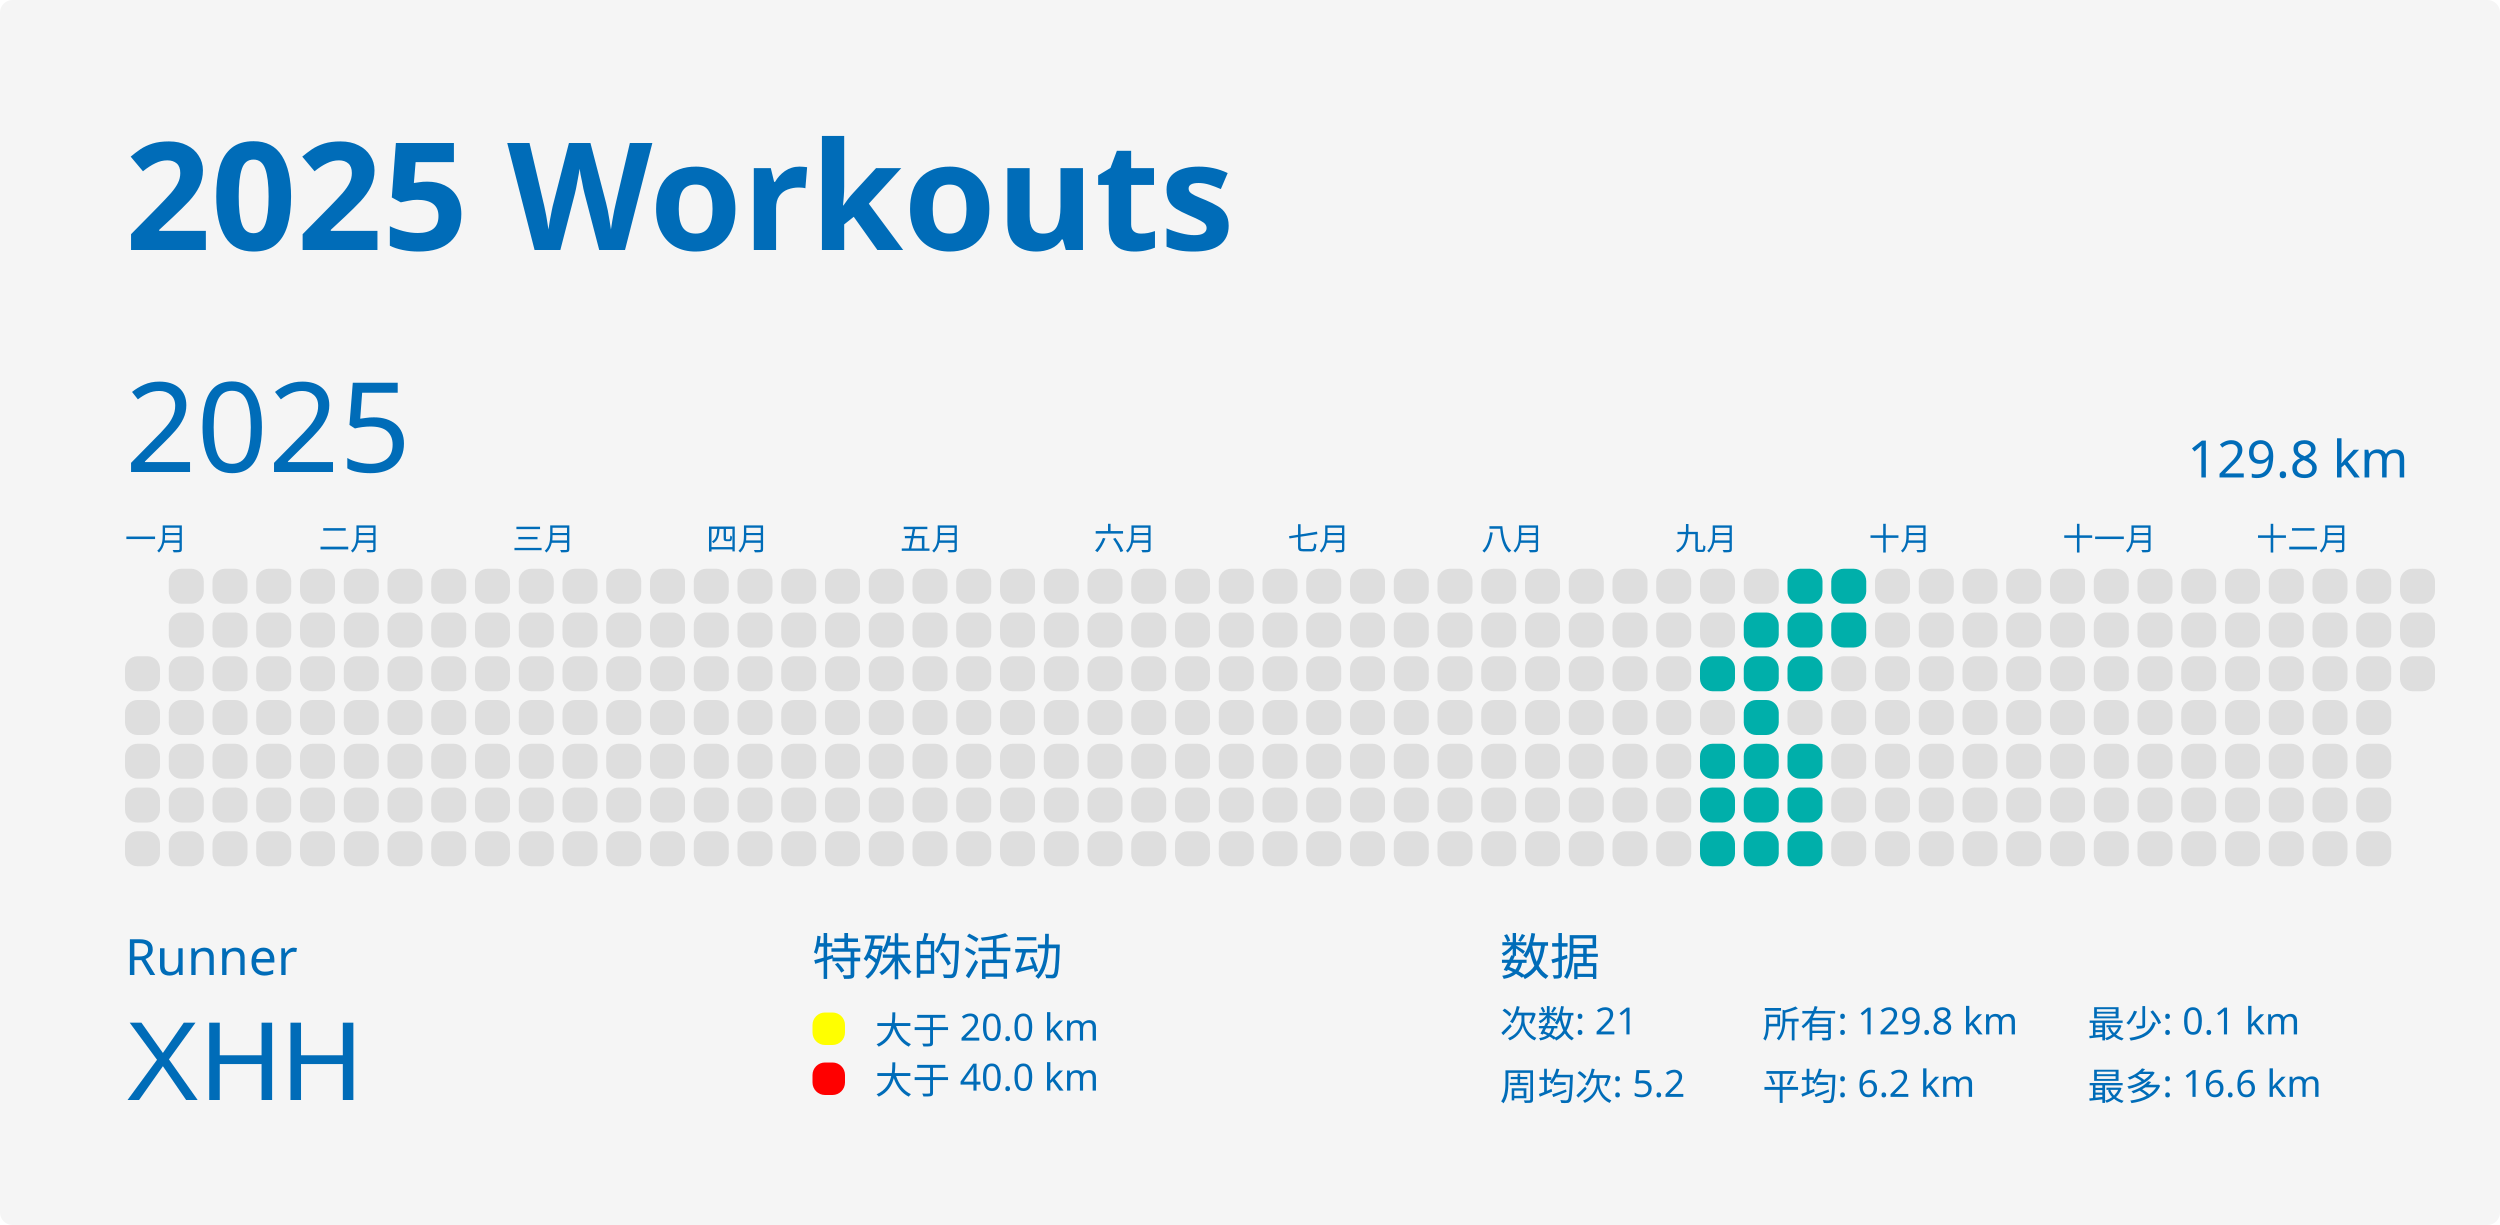
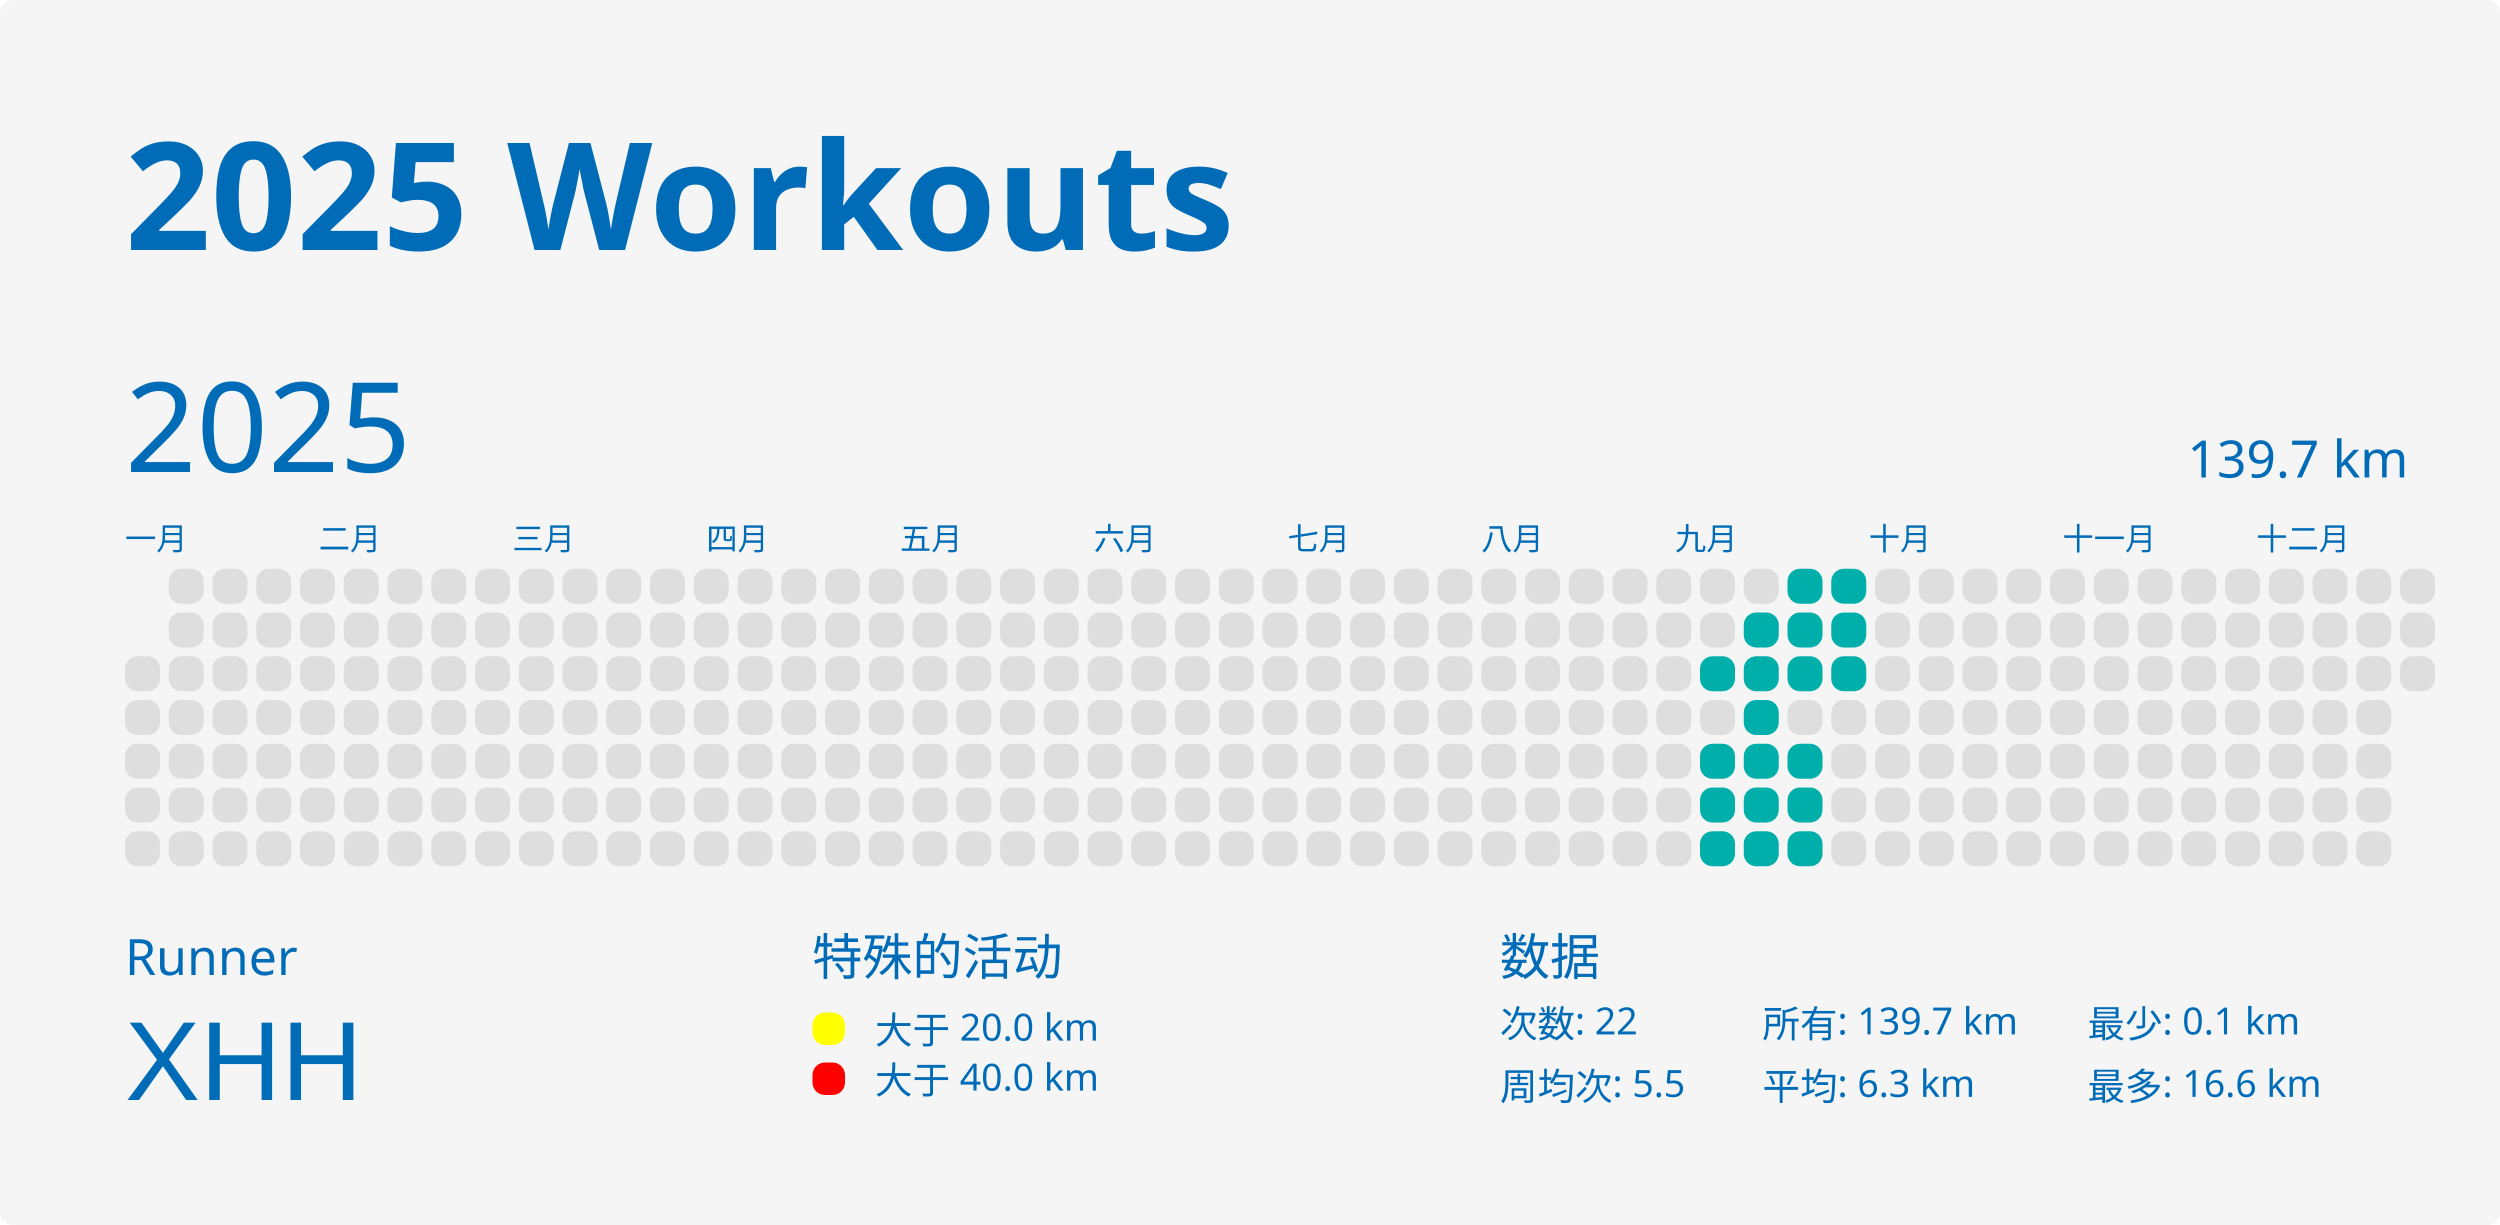
<svg xmlns="http://www.w3.org/2000/svg" baseProfile="full" height="98mm" version="1.1" viewBox="0,0,200,98" width="200mm">
  <defs />
  <rect fill="#f5f5f5" height="98" rx="1" ry="1" width="200" x="0" y="0" />
  <text fill="#006cb8" style="font-size:12px; font-family:MGI-Regular; font-weight:bold;" x="10" y="20">2025 Workouts</text>
  <text fill="#006cb8" style="font-size:4px; font-family:MGI-Regular" x="10" y="78">Runner</text>
  <text fill="#006cb8" style="font-size:9px; font-family:Arial" x="10" y="88">XHH</text>
  <text fill="#006cb8" style="font-size:4px; font-family:MGI-Regular" x="65" y="78">特殊的活动</text>
  <rect fill="yellow" height="2.6" rx="1" ry="1" width="2.6" x="65" y="81" />
  <text fill="#006cb8" style="font-size:3px; font-family:MGI-Regular" x="70" y="83.5">大于 20.0 km</text>
  <rect fill="red" height="2.6" rx="1" ry="1" width="2.6" x="65" y="85" />
  <text fill="#006cb8" style="font-size:3px; font-family:MGI-Regular" x="70" y="87.5">大于 40.0 km</text>
  <text fill="#006cb8" style="font-size:4px; font-family:MGI-Regular" x="120" y="78">数据</text>
-   <text fill="#006cb8" style="font-size:3px; font-family:MGI-Regular" x="120" y="83">次数: 21</text>
-   <text fill="#006cb8" style="font-size:3px; font-family:MGI-Regular" x="120" y="88">周均次: 5.2</text>
-   <text fill="#006cb8" style="font-size:3px; font-family:MGI-Regular" x="141" y="83">所有: 129.8 km</text>
-   <text fill="#006cb8" style="font-size:3px; font-family:MGI-Regular" x="141" y="88">平均: 6.2 km</text>
+   <text fill="#006cb8" style="font-size:3px; font-family:MGI-Regular" x="120" y="83">次数: 22</text>
+   <text fill="#006cb8" style="font-size:3px; font-family:MGI-Regular" x="120" y="88">周均次: 5.5</text>
+   <text fill="#006cb8" style="font-size:3px; font-family:MGI-Regular" x="141" y="83">所有: 139.7 km</text>
+   <text fill="#006cb8" style="font-size:3px; font-family:MGI-Regular" x="141" y="88">平均: 6.3 km</text>
  <text fill="#006cb8" style="font-size:3px; font-family:MGI-Regular" x="167" y="83">最少: 0.1 km</text>
  <text fill="#006cb8" style="font-size:3px; font-family:MGI-Regular" x="167" y="88">最多: 16.6 km</text>
  <text dominant-baseline="hanging" fill="#006cb8" style="font-size:10.0px; font-family:MGI-Regular;" x="10" y="30">2025</text>
-   <text dominant-baseline="hanging" fill="#006cb8" style="font-size:4.125px; font-family:MGI-Regular;" x="175" y="35">129.8 km</text>
+   <text dominant-baseline="hanging" fill="#006cb8" style="font-size:4.125px; font-family:MGI-Regular;" x="175" y="35">139.7 km</text>
  <text fill="#006cb8" style="font-size:2.5px; font-family:MGI-Regular" x="10.0" y="44">一月</text>
  <text fill="#006cb8" style="font-size:2.5px; font-family:MGI-Regular" x="25.5" y="44">二月</text>
  <text fill="#006cb8" style="font-size:2.5px; font-family:MGI-Regular" x="41.0" y="44">三月</text>
  <text fill="#006cb8" style="font-size:2.5px; font-family:MGI-Regular" x="56.5" y="44">四月</text>
  <text fill="#006cb8" style="font-size:2.5px; font-family:MGI-Regular" x="72.0" y="44">五月</text>
  <text fill="#006cb8" style="font-size:2.5px; font-family:MGI-Regular" x="87.5" y="44">六月</text>
  <text fill="#006cb8" style="font-size:2.5px; font-family:MGI-Regular" x="103.0" y="44">七月</text>
  <text fill="#006cb8" style="font-size:2.5px; font-family:MGI-Regular" x="118.5" y="44">八月</text>
  <text fill="#006cb8" style="font-size:2.5px; font-family:MGI-Regular" x="134.0" y="44">九月</text>
  <text fill="#006cb8" style="font-size:2.5px; font-family:MGI-Regular" x="149.5" y="44">十月</text>
  <text fill="#006cb8" style="font-size:2.5px; font-family:MGI-Regular" x="165.0" y="44">十一月</text>
  <text fill="#006cb8" style="font-size:2.5px; font-family:MGI-Regular" x="180.5" y="44">十二月</text>
  <rect fill="#dedede" height="2.8" rx="1" ry="1" width="2.8" x="10.0" y="52.5" />
  <rect fill="#dedede" height="2.8" rx="1" ry="1" width="2.8" x="10.0" y="56.0" />
  <rect fill="#dedede" height="2.8" rx="1" ry="1" width="2.8" x="10.0" y="59.5" />
  <rect fill="#dedede" height="2.8" rx="1" ry="1" width="2.8" x="10.0" y="63.0" />
  <rect fill="#dedede" height="2.8" rx="1" ry="1" width="2.8" x="10.0" y="66.5" />
  <rect fill="#dedede" height="2.8" rx="1" ry="1" width="2.8" x="13.5" y="45.5" />
  <rect fill="#dedede" height="2.8" rx="1" ry="1" width="2.8" x="13.5" y="49.0" />
  <rect fill="#dedede" height="2.8" rx="1" ry="1" width="2.8" x="13.5" y="52.5" />
  <rect fill="#dedede" height="2.8" rx="1" ry="1" width="2.8" x="13.5" y="56.0" />
  <rect fill="#dedede" height="2.8" rx="1" ry="1" width="2.8" x="13.5" y="59.5" />
  <rect fill="#dedede" height="2.8" rx="1" ry="1" width="2.8" x="13.5" y="63.0" />
  <rect fill="#dedede" height="2.8" rx="1" ry="1" width="2.8" x="13.5" y="66.5" />
  <rect fill="#dedede" height="2.8" rx="1" ry="1" width="2.8" x="17.0" y="45.5" />
  <rect fill="#dedede" height="2.8" rx="1" ry="1" width="2.8" x="17.0" y="49.0" />
  <rect fill="#dedede" height="2.8" rx="1" ry="1" width="2.8" x="17.0" y="52.5" />
  <rect fill="#dedede" height="2.8" rx="1" ry="1" width="2.8" x="17.0" y="56.0" />
  <rect fill="#dedede" height="2.8" rx="1" ry="1" width="2.8" x="17.0" y="59.5" />
  <rect fill="#dedede" height="2.8" rx="1" ry="1" width="2.8" x="17.0" y="63.0" />
  <rect fill="#dedede" height="2.8" rx="1" ry="1" width="2.8" x="17.0" y="66.5" />
  <rect fill="#dedede" height="2.8" rx="1" ry="1" width="2.8" x="20.5" y="45.5" />
  <rect fill="#dedede" height="2.8" rx="1" ry="1" width="2.8" x="20.5" y="49.0" />
  <rect fill="#dedede" height="2.8" rx="1" ry="1" width="2.8" x="20.5" y="52.5" />
  <rect fill="#dedede" height="2.8" rx="1" ry="1" width="2.8" x="20.5" y="56.0" />
  <rect fill="#dedede" height="2.8" rx="1" ry="1" width="2.8" x="20.5" y="59.5" />
  <rect fill="#dedede" height="2.8" rx="1" ry="1" width="2.8" x="20.5" y="63.0" />
  <rect fill="#dedede" height="2.8" rx="1" ry="1" width="2.8" x="20.5" y="66.5" />
  <rect fill="#dedede" height="2.8" rx="1" ry="1" width="2.8" x="24.0" y="45.5" />
  <rect fill="#dedede" height="2.8" rx="1" ry="1" width="2.8" x="24.0" y="49.0" />
  <rect fill="#dedede" height="2.8" rx="1" ry="1" width="2.8" x="24.0" y="52.5" />
  <rect fill="#dedede" height="2.8" rx="1" ry="1" width="2.8" x="24.0" y="56.0" />
  <rect fill="#dedede" height="2.8" rx="1" ry="1" width="2.8" x="24.0" y="59.5" />
  <rect fill="#dedede" height="2.8" rx="1" ry="1" width="2.8" x="24.0" y="63.0" />
  <rect fill="#dedede" height="2.8" rx="1" ry="1" width="2.8" x="24.0" y="66.5" />
  <rect fill="#dedede" height="2.8" rx="1" ry="1" width="2.8" x="27.5" y="45.5" />
  <rect fill="#dedede" height="2.8" rx="1" ry="1" width="2.8" x="27.5" y="49.0" />
  <rect fill="#dedede" height="2.8" rx="1" ry="1" width="2.8" x="27.5" y="52.5" />
  <rect fill="#dedede" height="2.8" rx="1" ry="1" width="2.8" x="27.5" y="56.0" />
  <rect fill="#dedede" height="2.8" rx="1" ry="1" width="2.8" x="27.5" y="59.5" />
  <rect fill="#dedede" height="2.8" rx="1" ry="1" width="2.8" x="27.5" y="63.0" />
  <rect fill="#dedede" height="2.8" rx="1" ry="1" width="2.8" x="27.5" y="66.5" />
  <rect fill="#dedede" height="2.8" rx="1" ry="1" width="2.8" x="31.0" y="45.5" />
  <rect fill="#dedede" height="2.8" rx="1" ry="1" width="2.8" x="31.0" y="49.0" />
  <rect fill="#dedede" height="2.8" rx="1" ry="1" width="2.8" x="31.0" y="52.5" />
  <rect fill="#dedede" height="2.8" rx="1" ry="1" width="2.8" x="31.0" y="56.0" />
  <rect fill="#dedede" height="2.8" rx="1" ry="1" width="2.8" x="31.0" y="59.5" />
  <rect fill="#dedede" height="2.8" rx="1" ry="1" width="2.8" x="31.0" y="63.0" />
  <rect fill="#dedede" height="2.8" rx="1" ry="1" width="2.8" x="31.0" y="66.5" />
  <rect fill="#dedede" height="2.8" rx="1" ry="1" width="2.8" x="34.5" y="45.5" />
  <rect fill="#dedede" height="2.8" rx="1" ry="1" width="2.8" x="34.5" y="49.0" />
  <rect fill="#dedede" height="2.8" rx="1" ry="1" width="2.8" x="34.5" y="52.5" />
  <rect fill="#dedede" height="2.8" rx="1" ry="1" width="2.8" x="34.5" y="56.0" />
  <rect fill="#dedede" height="2.8" rx="1" ry="1" width="2.8" x="34.5" y="59.5" />
  <rect fill="#dedede" height="2.8" rx="1" ry="1" width="2.8" x="34.5" y="63.0" />
  <rect fill="#dedede" height="2.8" rx="1" ry="1" width="2.8" x="34.5" y="66.5" />
  <rect fill="#dedede" height="2.8" rx="1" ry="1" width="2.8" x="38.0" y="45.5" />
  <rect fill="#dedede" height="2.8" rx="1" ry="1" width="2.8" x="38.0" y="49.0" />
  <rect fill="#dedede" height="2.8" rx="1" ry="1" width="2.8" x="38.0" y="52.5" />
  <rect fill="#dedede" height="2.8" rx="1" ry="1" width="2.8" x="38.0" y="56.0" />
  <rect fill="#dedede" height="2.8" rx="1" ry="1" width="2.8" x="38.0" y="59.5" />
  <rect fill="#dedede" height="2.8" rx="1" ry="1" width="2.8" x="38.0" y="63.0" />
  <rect fill="#dedede" height="2.8" rx="1" ry="1" width="2.8" x="38.0" y="66.5" />
  <rect fill="#dedede" height="2.8" rx="1" ry="1" width="2.8" x="41.5" y="45.5" />
  <rect fill="#dedede" height="2.8" rx="1" ry="1" width="2.8" x="41.5" y="49.0" />
  <rect fill="#dedede" height="2.8" rx="1" ry="1" width="2.8" x="41.5" y="52.5" />
  <rect fill="#dedede" height="2.8" rx="1" ry="1" width="2.8" x="41.5" y="56.0" />
  <rect fill="#dedede" height="2.8" rx="1" ry="1" width="2.8" x="41.5" y="59.5" />
  <rect fill="#dedede" height="2.8" rx="1" ry="1" width="2.8" x="41.5" y="63.0" />
  <rect fill="#dedede" height="2.8" rx="1" ry="1" width="2.8" x="41.5" y="66.5" />
  <rect fill="#dedede" height="2.8" rx="1" ry="1" width="2.8" x="45.0" y="45.5" />
  <rect fill="#dedede" height="2.8" rx="1" ry="1" width="2.8" x="45.0" y="49.0" />
  <rect fill="#dedede" height="2.8" rx="1" ry="1" width="2.8" x="45.0" y="52.5" />
  <rect fill="#dedede" height="2.8" rx="1" ry="1" width="2.8" x="45.0" y="56.0" />
  <rect fill="#dedede" height="2.8" rx="1" ry="1" width="2.8" x="45.0" y="59.5" />
  <rect fill="#dedede" height="2.8" rx="1" ry="1" width="2.8" x="45.0" y="63.0" />
  <rect fill="#dedede" height="2.8" rx="1" ry="1" width="2.8" x="45.0" y="66.5" />
  <rect fill="#dedede" height="2.8" rx="1" ry="1" width="2.8" x="48.5" y="45.5" />
  <rect fill="#dedede" height="2.8" rx="1" ry="1" width="2.8" x="48.5" y="49.0" />
  <rect fill="#dedede" height="2.8" rx="1" ry="1" width="2.8" x="48.5" y="52.5" />
  <rect fill="#dedede" height="2.8" rx="1" ry="1" width="2.8" x="48.5" y="56.0" />
  <rect fill="#dedede" height="2.8" rx="1" ry="1" width="2.8" x="48.5" y="59.5" />
  <rect fill="#dedede" height="2.8" rx="1" ry="1" width="2.8" x="48.5" y="63.0" />
  <rect fill="#dedede" height="2.8" rx="1" ry="1" width="2.8" x="48.5" y="66.5" />
  <rect fill="#dedede" height="2.8" rx="1" ry="1" width="2.8" x="52.0" y="45.5" />
  <rect fill="#dedede" height="2.8" rx="1" ry="1" width="2.8" x="52.0" y="49.0" />
  <rect fill="#dedede" height="2.8" rx="1" ry="1" width="2.8" x="52.0" y="52.5" />
  <rect fill="#dedede" height="2.8" rx="1" ry="1" width="2.8" x="52.0" y="56.0" />
  <rect fill="#dedede" height="2.8" rx="1" ry="1" width="2.8" x="52.0" y="59.5" />
  <rect fill="#dedede" height="2.8" rx="1" ry="1" width="2.8" x="52.0" y="63.0" />
  <rect fill="#dedede" height="2.8" rx="1" ry="1" width="2.8" x="52.0" y="66.5" />
  <rect fill="#dedede" height="2.8" rx="1" ry="1" width="2.8" x="55.5" y="45.5" />
  <rect fill="#dedede" height="2.8" rx="1" ry="1" width="2.8" x="55.5" y="49.0" />
  <rect fill="#dedede" height="2.8" rx="1" ry="1" width="2.8" x="55.5" y="52.5" />
  <rect fill="#dedede" height="2.8" rx="1" ry="1" width="2.8" x="55.5" y="56.0" />
  <rect fill="#dedede" height="2.8" rx="1" ry="1" width="2.8" x="55.5" y="59.5" />
  <rect fill="#dedede" height="2.8" rx="1" ry="1" width="2.8" x="55.5" y="63.0" />
  <rect fill="#dedede" height="2.8" rx="1" ry="1" width="2.8" x="55.5" y="66.5" />
  <rect fill="#dedede" height="2.8" rx="1" ry="1" width="2.8" x="59.0" y="45.5" />
  <rect fill="#dedede" height="2.8" rx="1" ry="1" width="2.8" x="59.0" y="49.0" />
  <rect fill="#dedede" height="2.8" rx="1" ry="1" width="2.8" x="59.0" y="52.5" />
  <rect fill="#dedede" height="2.8" rx="1" ry="1" width="2.8" x="59.0" y="56.0" />
  <rect fill="#dedede" height="2.8" rx="1" ry="1" width="2.8" x="59.0" y="59.5" />
  <rect fill="#dedede" height="2.8" rx="1" ry="1" width="2.8" x="59.0" y="63.0" />
  <rect fill="#dedede" height="2.8" rx="1" ry="1" width="2.8" x="59.0" y="66.5" />
  <rect fill="#dedede" height="2.8" rx="1" ry="1" width="2.8" x="62.5" y="45.5" />
  <rect fill="#dedede" height="2.8" rx="1" ry="1" width="2.8" x="62.5" y="49.0" />
  <rect fill="#dedede" height="2.8" rx="1" ry="1" width="2.8" x="62.5" y="52.5" />
  <rect fill="#dedede" height="2.8" rx="1" ry="1" width="2.8" x="62.5" y="56.0" />
  <rect fill="#dedede" height="2.8" rx="1" ry="1" width="2.8" x="62.5" y="59.5" />
  <rect fill="#dedede" height="2.8" rx="1" ry="1" width="2.8" x="62.5" y="63.0" />
  <rect fill="#dedede" height="2.8" rx="1" ry="1" width="2.8" x="62.5" y="66.5" />
  <rect fill="#dedede" height="2.8" rx="1" ry="1" width="2.8" x="66.0" y="45.5" />
  <rect fill="#dedede" height="2.8" rx="1" ry="1" width="2.8" x="66.0" y="49.0" />
  <rect fill="#dedede" height="2.8" rx="1" ry="1" width="2.8" x="66.0" y="52.5" />
  <rect fill="#dedede" height="2.8" rx="1" ry="1" width="2.8" x="66.0" y="56.0" />
  <rect fill="#dedede" height="2.8" rx="1" ry="1" width="2.8" x="66.0" y="59.5" />
  <rect fill="#dedede" height="2.8" rx="1" ry="1" width="2.8" x="66.0" y="63.0" />
  <rect fill="#dedede" height="2.8" rx="1" ry="1" width="2.8" x="66.0" y="66.5" />
  <rect fill="#dedede" height="2.8" rx="1" ry="1" width="2.8" x="69.5" y="45.5" />
  <rect fill="#dedede" height="2.8" rx="1" ry="1" width="2.8" x="69.5" y="49.0" />
  <rect fill="#dedede" height="2.8" rx="1" ry="1" width="2.8" x="69.5" y="52.5" />
  <rect fill="#dedede" height="2.8" rx="1" ry="1" width="2.8" x="69.5" y="56.0" />
  <rect fill="#dedede" height="2.8" rx="1" ry="1" width="2.8" x="69.5" y="59.5" />
  <rect fill="#dedede" height="2.8" rx="1" ry="1" width="2.8" x="69.5" y="63.0" />
  <rect fill="#dedede" height="2.8" rx="1" ry="1" width="2.8" x="69.5" y="66.5" />
  <rect fill="#dedede" height="2.8" rx="1" ry="1" width="2.8" x="73.0" y="45.5" />
  <rect fill="#dedede" height="2.8" rx="1" ry="1" width="2.8" x="73.0" y="49.0" />
  <rect fill="#dedede" height="2.8" rx="1" ry="1" width="2.8" x="73.0" y="52.5" />
  <rect fill="#dedede" height="2.8" rx="1" ry="1" width="2.8" x="73.0" y="56.0" />
  <rect fill="#dedede" height="2.8" rx="1" ry="1" width="2.8" x="73.0" y="59.5" />
  <rect fill="#dedede" height="2.8" rx="1" ry="1" width="2.8" x="73.0" y="63.0" />
  <rect fill="#dedede" height="2.8" rx="1" ry="1" width="2.8" x="73.0" y="66.5" />
  <rect fill="#dedede" height="2.8" rx="1" ry="1" width="2.8" x="76.5" y="45.5" />
  <rect fill="#dedede" height="2.8" rx="1" ry="1" width="2.8" x="76.5" y="49.0" />
  <rect fill="#dedede" height="2.8" rx="1" ry="1" width="2.8" x="76.5" y="52.5" />
  <rect fill="#dedede" height="2.8" rx="1" ry="1" width="2.8" x="76.5" y="56.0" />
  <rect fill="#dedede" height="2.8" rx="1" ry="1" width="2.8" x="76.5" y="59.5" />
  <rect fill="#dedede" height="2.8" rx="1" ry="1" width="2.8" x="76.5" y="63.0" />
  <rect fill="#dedede" height="2.8" rx="1" ry="1" width="2.8" x="76.5" y="66.5" />
  <rect fill="#dedede" height="2.8" rx="1" ry="1" width="2.8" x="80.0" y="45.5" />
  <rect fill="#dedede" height="2.8" rx="1" ry="1" width="2.8" x="80.0" y="49.0" />
  <rect fill="#dedede" height="2.8" rx="1" ry="1" width="2.8" x="80.0" y="52.5" />
  <rect fill="#dedede" height="2.8" rx="1" ry="1" width="2.8" x="80.0" y="56.0" />
  <rect fill="#dedede" height="2.8" rx="1" ry="1" width="2.8" x="80.0" y="59.5" />
  <rect fill="#dedede" height="2.8" rx="1" ry="1" width="2.8" x="80.0" y="63.0" />
  <rect fill="#dedede" height="2.8" rx="1" ry="1" width="2.8" x="80.0" y="66.5" />
  <rect fill="#dedede" height="2.8" rx="1" ry="1" width="2.8" x="83.5" y="45.5" />
  <rect fill="#dedede" height="2.8" rx="1" ry="1" width="2.8" x="83.5" y="49.0" />
  <rect fill="#dedede" height="2.8" rx="1" ry="1" width="2.8" x="83.5" y="52.5" />
  <rect fill="#dedede" height="2.8" rx="1" ry="1" width="2.8" x="83.5" y="56.0" />
  <rect fill="#dedede" height="2.8" rx="1" ry="1" width="2.8" x="83.5" y="59.5" />
  <rect fill="#dedede" height="2.8" rx="1" ry="1" width="2.8" x="83.5" y="63.0" />
  <rect fill="#dedede" height="2.8" rx="1" ry="1" width="2.8" x="83.5" y="66.5" />
  <rect fill="#dedede" height="2.8" rx="1" ry="1" width="2.8" x="87.0" y="45.5" />
  <rect fill="#dedede" height="2.8" rx="1" ry="1" width="2.8" x="87.0" y="49.0" />
  <rect fill="#dedede" height="2.8" rx="1" ry="1" width="2.8" x="87.0" y="52.5" />
  <rect fill="#dedede" height="2.8" rx="1" ry="1" width="2.8" x="87.0" y="56.0" />
  <rect fill="#dedede" height="2.8" rx="1" ry="1" width="2.8" x="87.0" y="59.5" />
  <rect fill="#dedede" height="2.8" rx="1" ry="1" width="2.8" x="87.0" y="63.0" />
  <rect fill="#dedede" height="2.8" rx="1" ry="1" width="2.8" x="87.0" y="66.5" />
  <rect fill="#dedede" height="2.8" rx="1" ry="1" width="2.8" x="90.5" y="45.5" />
  <rect fill="#dedede" height="2.8" rx="1" ry="1" width="2.8" x="90.5" y="49.0" />
  <rect fill="#dedede" height="2.8" rx="1" ry="1" width="2.8" x="90.5" y="52.5" />
  <rect fill="#dedede" height="2.8" rx="1" ry="1" width="2.8" x="90.5" y="56.0" />
  <rect fill="#dedede" height="2.8" rx="1" ry="1" width="2.8" x="90.5" y="59.5" />
  <rect fill="#dedede" height="2.8" rx="1" ry="1" width="2.8" x="90.5" y="63.0" />
  <rect fill="#dedede" height="2.8" rx="1" ry="1" width="2.8" x="90.5" y="66.5" />
  <rect fill="#dedede" height="2.8" rx="1" ry="1" width="2.8" x="94.0" y="45.5" />
  <rect fill="#dedede" height="2.8" rx="1" ry="1" width="2.8" x="94.0" y="49.0" />
  <rect fill="#dedede" height="2.8" rx="1" ry="1" width="2.8" x="94.0" y="52.5" />
  <rect fill="#dedede" height="2.8" rx="1" ry="1" width="2.8" x="94.0" y="56.0" />
  <rect fill="#dedede" height="2.8" rx="1" ry="1" width="2.8" x="94.0" y="59.5" />
  <rect fill="#dedede" height="2.8" rx="1" ry="1" width="2.8" x="94.0" y="63.0" />
  <rect fill="#dedede" height="2.8" rx="1" ry="1" width="2.8" x="94.0" y="66.5" />
  <rect fill="#dedede" height="2.8" rx="1" ry="1" width="2.8" x="97.5" y="45.5" />
  <rect fill="#dedede" height="2.8" rx="1" ry="1" width="2.8" x="97.5" y="49.0" />
  <rect fill="#dedede" height="2.8" rx="1" ry="1" width="2.8" x="97.5" y="52.5" />
  <rect fill="#dedede" height="2.8" rx="1" ry="1" width="2.8" x="97.5" y="56.0" />
  <rect fill="#dedede" height="2.8" rx="1" ry="1" width="2.8" x="97.5" y="59.5" />
  <rect fill="#dedede" height="2.8" rx="1" ry="1" width="2.8" x="97.5" y="63.0" />
  <rect fill="#dedede" height="2.8" rx="1" ry="1" width="2.8" x="97.5" y="66.5" />
  <rect fill="#dedede" height="2.8" rx="1" ry="1" width="2.8" x="101.0" y="45.5" />
  <rect fill="#dedede" height="2.8" rx="1" ry="1" width="2.8" x="101.0" y="49.0" />
  <rect fill="#dedede" height="2.8" rx="1" ry="1" width="2.8" x="101.0" y="52.5" />
  <rect fill="#dedede" height="2.8" rx="1" ry="1" width="2.8" x="101.0" y="56.0" />
  <rect fill="#dedede" height="2.8" rx="1" ry="1" width="2.8" x="101.0" y="59.5" />
  <rect fill="#dedede" height="2.8" rx="1" ry="1" width="2.8" x="101.0" y="63.0" />
  <rect fill="#dedede" height="2.8" rx="1" ry="1" width="2.8" x="101.0" y="66.5" />
  <rect fill="#dedede" height="2.8" rx="1" ry="1" width="2.8" x="104.5" y="45.5" />
  <rect fill="#dedede" height="2.8" rx="1" ry="1" width="2.8" x="104.5" y="49.0" />
  <rect fill="#dedede" height="2.8" rx="1" ry="1" width="2.8" x="104.5" y="52.5" />
  <rect fill="#dedede" height="2.8" rx="1" ry="1" width="2.8" x="104.5" y="56.0" />
  <rect fill="#dedede" height="2.8" rx="1" ry="1" width="2.8" x="104.5" y="59.5" />
  <rect fill="#dedede" height="2.8" rx="1" ry="1" width="2.8" x="104.5" y="63.0" />
  <rect fill="#dedede" height="2.8" rx="1" ry="1" width="2.8" x="104.5" y="66.5" />
  <rect fill="#dedede" height="2.8" rx="1" ry="1" width="2.8" x="108.0" y="45.5" />
  <rect fill="#dedede" height="2.8" rx="1" ry="1" width="2.8" x="108.0" y="49.0" />
  <rect fill="#dedede" height="2.8" rx="1" ry="1" width="2.8" x="108.0" y="52.5" />
  <rect fill="#dedede" height="2.8" rx="1" ry="1" width="2.8" x="108.0" y="56.0" />
  <rect fill="#dedede" height="2.8" rx="1" ry="1" width="2.8" x="108.0" y="59.5" />
  <rect fill="#dedede" height="2.8" rx="1" ry="1" width="2.8" x="108.0" y="63.0" />
  <rect fill="#dedede" height="2.8" rx="1" ry="1" width="2.8" x="108.0" y="66.5" />
  <rect fill="#dedede" height="2.8" rx="1" ry="1" width="2.8" x="111.5" y="45.5" />
  <rect fill="#dedede" height="2.8" rx="1" ry="1" width="2.8" x="111.5" y="49.0" />
  <rect fill="#dedede" height="2.8" rx="1" ry="1" width="2.8" x="111.5" y="52.5" />
  <rect fill="#dedede" height="2.8" rx="1" ry="1" width="2.8" x="111.5" y="56.0" />
  <rect fill="#dedede" height="2.8" rx="1" ry="1" width="2.8" x="111.5" y="59.5" />
  <rect fill="#dedede" height="2.8" rx="1" ry="1" width="2.8" x="111.5" y="63.0" />
  <rect fill="#dedede" height="2.8" rx="1" ry="1" width="2.8" x="111.5" y="66.5" />
  <rect fill="#dedede" height="2.8" rx="1" ry="1" width="2.8" x="115.0" y="45.5" />
  <rect fill="#dedede" height="2.8" rx="1" ry="1" width="2.8" x="115.0" y="49.0" />
  <rect fill="#dedede" height="2.8" rx="1" ry="1" width="2.8" x="115.0" y="52.5" />
  <rect fill="#dedede" height="2.8" rx="1" ry="1" width="2.8" x="115.0" y="56.0" />
  <rect fill="#dedede" height="2.8" rx="1" ry="1" width="2.8" x="115.0" y="59.5" />
  <rect fill="#dedede" height="2.8" rx="1" ry="1" width="2.8" x="115.0" y="63.0" />
  <rect fill="#dedede" height="2.8" rx="1" ry="1" width="2.8" x="115.0" y="66.5" />
  <rect fill="#dedede" height="2.8" rx="1" ry="1" width="2.8" x="118.5" y="45.5" />
  <rect fill="#dedede" height="2.8" rx="1" ry="1" width="2.8" x="118.5" y="49.0" />
  <rect fill="#dedede" height="2.8" rx="1" ry="1" width="2.8" x="118.5" y="52.5" />
  <rect fill="#dedede" height="2.8" rx="1" ry="1" width="2.8" x="118.5" y="56.0" />
  <rect fill="#dedede" height="2.8" rx="1" ry="1" width="2.8" x="118.5" y="59.5" />
  <rect fill="#dedede" height="2.8" rx="1" ry="1" width="2.8" x="118.5" y="63.0" />
  <rect fill="#dedede" height="2.8" rx="1" ry="1" width="2.8" x="118.5" y="66.5" />
  <rect fill="#dedede" height="2.8" rx="1" ry="1" width="2.8" x="122.0" y="45.5" />
  <rect fill="#dedede" height="2.8" rx="1" ry="1" width="2.8" x="122.0" y="49.0" />
  <rect fill="#dedede" height="2.8" rx="1" ry="1" width="2.8" x="122.0" y="52.5" />
  <rect fill="#dedede" height="2.8" rx="1" ry="1" width="2.8" x="122.0" y="56.0" />
  <rect fill="#dedede" height="2.8" rx="1" ry="1" width="2.8" x="122.0" y="59.5" />
  <rect fill="#dedede" height="2.8" rx="1" ry="1" width="2.8" x="122.0" y="63.0" />
  <rect fill="#dedede" height="2.8" rx="1" ry="1" width="2.8" x="122.0" y="66.5" />
  <rect fill="#dedede" height="2.8" rx="1" ry="1" width="2.8" x="125.5" y="45.5" />
  <rect fill="#dedede" height="2.8" rx="1" ry="1" width="2.8" x="125.5" y="49.0" />
  <rect fill="#dedede" height="2.8" rx="1" ry="1" width="2.8" x="125.5" y="52.5" />
  <rect fill="#dedede" height="2.8" rx="1" ry="1" width="2.8" x="125.5" y="56.0" />
  <rect fill="#dedede" height="2.8" rx="1" ry="1" width="2.8" x="125.5" y="59.5" />
  <rect fill="#dedede" height="2.8" rx="1" ry="1" width="2.8" x="125.5" y="63.0" />
  <rect fill="#dedede" height="2.8" rx="1" ry="1" width="2.8" x="125.5" y="66.5" />
  <rect fill="#dedede" height="2.8" rx="1" ry="1" width="2.8" x="129.0" y="45.5" />
  <rect fill="#dedede" height="2.8" rx="1" ry="1" width="2.8" x="129.0" y="49.0" />
  <rect fill="#dedede" height="2.8" rx="1" ry="1" width="2.8" x="129.0" y="52.5" />
  <rect fill="#dedede" height="2.8" rx="1" ry="1" width="2.8" x="129.0" y="56.0" />
  <rect fill="#dedede" height="2.8" rx="1" ry="1" width="2.8" x="129.0" y="59.5" />
  <rect fill="#dedede" height="2.8" rx="1" ry="1" width="2.8" x="129.0" y="63.0" />
  <rect fill="#dedede" height="2.8" rx="1" ry="1" width="2.8" x="129.0" y="66.5" />
  <rect fill="#dedede" height="2.8" rx="1" ry="1" width="2.8" x="132.5" y="45.5" />
  <rect fill="#dedede" height="2.8" rx="1" ry="1" width="2.8" x="132.5" y="49.0" />
  <rect fill="#dedede" height="2.8" rx="1" ry="1" width="2.8" x="132.5" y="52.5" />
  <rect fill="#dedede" height="2.8" rx="1" ry="1" width="2.8" x="132.5" y="56.0" />
  <rect fill="#dedede" height="2.8" rx="1" ry="1" width="2.8" x="132.5" y="59.5" />
  <rect fill="#dedede" height="2.8" rx="1" ry="1" width="2.8" x="132.5" y="63.0" />
  <rect fill="#dedede" height="2.8" rx="1" ry="1" width="2.8" x="132.5" y="66.5" />
  <rect fill="#dedede" height="2.8" rx="1" ry="1" width="2.8" x="136.0" y="45.5" />
  <rect fill="#dedede" height="2.8" rx="1" ry="1" width="2.8" x="136.0" y="49.0" />
  <rect fill="#00AFAA" height="2.8" rx="1" ry="1" width="2.8" x="136.0" y="52.5" />
  <rect fill="#dedede" height="2.8" rx="1" ry="1" width="2.8" x="136.0" y="56.0" />
  <rect fill="#00AFAA" height="2.8" rx="1" ry="1" width="2.8" x="136.0" y="59.5" />
  <rect fill="#00AFAA" height="2.8" rx="1" ry="1" width="2.8" x="136.0" y="63.0" />
  <rect fill="#00AFAA" height="2.8" rx="1" ry="1" width="2.8" x="136.0" y="66.5" />
  <rect fill="#dedede" height="2.8" rx="1" ry="1" width="2.8" x="139.5" y="45.5" />
  <rect fill="#00AFAA" height="2.8" rx="1" ry="1" width="2.8" x="139.5" y="49.0" />
  <rect fill="#00AFAA" height="2.8" rx="1" ry="1" width="2.8" x="139.5" y="52.5" />
  <rect fill="#00AFAA" height="2.8" rx="1" ry="1" width="2.8" x="139.5" y="56.0" />
  <rect fill="#00AFAA" height="2.8" rx="1" ry="1" width="2.8" x="139.5" y="59.5" />
  <rect fill="#00AFAA" height="2.8" rx="1" ry="1" width="2.8" x="139.5" y="63.0" />
  <rect fill="#00AFAA" height="2.8" rx="1" ry="1" width="2.8" x="139.5" y="66.5" />
  <rect fill="#00AFAA" height="2.8" rx="1" ry="1" width="2.8" x="143.0" y="45.5" />
  <rect fill="#00AFAA" height="2.8" rx="1" ry="1" width="2.8" x="143.0" y="49.0" />
  <rect fill="#00AFAA" height="2.8" rx="1" ry="1" width="2.8" x="143.0" y="52.5" />
  <rect fill="#dedede" height="2.8" rx="1" ry="1" width="2.8" x="143.0" y="56.0" />
  <rect fill="#00AFAA" height="2.8" rx="1" ry="1" width="2.8" x="143.0" y="59.5" />
  <rect fill="#00AFAA" height="2.8" rx="1" ry="1" width="2.8" x="143.0" y="63.0" />
  <rect fill="#00AFAA" height="2.8" rx="1" ry="1" width="2.8" x="143.0" y="66.5" />
  <rect fill="#00AFAA" height="2.8" rx="1" ry="1" width="2.8" x="146.5" y="45.5" />
  <rect fill="#00AFAA" height="2.8" rx="1" ry="1" width="2.8" x="146.5" y="49.0" />
-   <rect fill="#dedede" height="2.8" rx="1" ry="1" width="2.8" x="146.5" y="52.5" />
+   <rect fill="#00AFAA" height="2.8" rx="1" ry="1" width="2.8" x="146.5" y="52.5" />
  <rect fill="#dedede" height="2.8" rx="1" ry="1" width="2.8" x="146.5" y="56.0" />
  <rect fill="#dedede" height="2.8" rx="1" ry="1" width="2.8" x="146.5" y="59.5" />
  <rect fill="#dedede" height="2.8" rx="1" ry="1" width="2.8" x="146.5" y="63.0" />
  <rect fill="#dedede" height="2.8" rx="1" ry="1" width="2.8" x="146.5" y="66.5" />
  <rect fill="#dedede" height="2.8" rx="1" ry="1" width="2.8" x="150.0" y="45.5" />
  <rect fill="#dedede" height="2.8" rx="1" ry="1" width="2.8" x="150.0" y="49.0" />
  <rect fill="#dedede" height="2.8" rx="1" ry="1" width="2.8" x="150.0" y="52.5" />
  <rect fill="#dedede" height="2.8" rx="1" ry="1" width="2.8" x="150.0" y="56.0" />
  <rect fill="#dedede" height="2.8" rx="1" ry="1" width="2.8" x="150.0" y="59.5" />
  <rect fill="#dedede" height="2.8" rx="1" ry="1" width="2.8" x="150.0" y="63.0" />
  <rect fill="#dedede" height="2.8" rx="1" ry="1" width="2.8" x="150.0" y="66.5" />
  <rect fill="#dedede" height="2.8" rx="1" ry="1" width="2.8" x="153.5" y="45.5" />
  <rect fill="#dedede" height="2.8" rx="1" ry="1" width="2.8" x="153.5" y="49.0" />
  <rect fill="#dedede" height="2.8" rx="1" ry="1" width="2.8" x="153.5" y="52.5" />
  <rect fill="#dedede" height="2.8" rx="1" ry="1" width="2.8" x="153.5" y="56.0" />
  <rect fill="#dedede" height="2.8" rx="1" ry="1" width="2.8" x="153.5" y="59.5" />
  <rect fill="#dedede" height="2.8" rx="1" ry="1" width="2.8" x="153.5" y="63.0" />
  <rect fill="#dedede" height="2.8" rx="1" ry="1" width="2.8" x="153.5" y="66.5" />
  <rect fill="#dedede" height="2.8" rx="1" ry="1" width="2.8" x="157.0" y="45.5" />
  <rect fill="#dedede" height="2.8" rx="1" ry="1" width="2.8" x="157.0" y="49.0" />
  <rect fill="#dedede" height="2.8" rx="1" ry="1" width="2.8" x="157.0" y="52.5" />
  <rect fill="#dedede" height="2.8" rx="1" ry="1" width="2.8" x="157.0" y="56.0" />
  <rect fill="#dedede" height="2.8" rx="1" ry="1" width="2.8" x="157.0" y="59.5" />
  <rect fill="#dedede" height="2.8" rx="1" ry="1" width="2.8" x="157.0" y="63.0" />
  <rect fill="#dedede" height="2.8" rx="1" ry="1" width="2.8" x="157.0" y="66.5" />
  <rect fill="#dedede" height="2.8" rx="1" ry="1" width="2.8" x="160.5" y="45.5" />
  <rect fill="#dedede" height="2.8" rx="1" ry="1" width="2.8" x="160.5" y="49.0" />
  <rect fill="#dedede" height="2.8" rx="1" ry="1" width="2.8" x="160.5" y="52.5" />
  <rect fill="#dedede" height="2.8" rx="1" ry="1" width="2.8" x="160.5" y="56.0" />
  <rect fill="#dedede" height="2.8" rx="1" ry="1" width="2.8" x="160.5" y="59.5" />
  <rect fill="#dedede" height="2.8" rx="1" ry="1" width="2.8" x="160.5" y="63.0" />
  <rect fill="#dedede" height="2.8" rx="1" ry="1" width="2.8" x="160.5" y="66.5" />
  <rect fill="#dedede" height="2.8" rx="1" ry="1" width="2.8" x="164.0" y="45.5" />
  <rect fill="#dedede" height="2.8" rx="1" ry="1" width="2.8" x="164.0" y="49.0" />
  <rect fill="#dedede" height="2.8" rx="1" ry="1" width="2.8" x="164.0" y="52.5" />
  <rect fill="#dedede" height="2.8" rx="1" ry="1" width="2.8" x="164.0" y="56.0" />
  <rect fill="#dedede" height="2.8" rx="1" ry="1" width="2.8" x="164.0" y="59.5" />
  <rect fill="#dedede" height="2.8" rx="1" ry="1" width="2.8" x="164.0" y="63.0" />
  <rect fill="#dedede" height="2.8" rx="1" ry="1" width="2.8" x="164.0" y="66.5" />
  <rect fill="#dedede" height="2.8" rx="1" ry="1" width="2.8" x="167.5" y="45.5" />
  <rect fill="#dedede" height="2.8" rx="1" ry="1" width="2.8" x="167.5" y="49.0" />
  <rect fill="#dedede" height="2.8" rx="1" ry="1" width="2.8" x="167.5" y="52.5" />
  <rect fill="#dedede" height="2.8" rx="1" ry="1" width="2.8" x="167.5" y="56.0" />
  <rect fill="#dedede" height="2.8" rx="1" ry="1" width="2.8" x="167.5" y="59.5" />
  <rect fill="#dedede" height="2.8" rx="1" ry="1" width="2.8" x="167.5" y="63.0" />
  <rect fill="#dedede" height="2.8" rx="1" ry="1" width="2.8" x="167.5" y="66.5" />
  <rect fill="#dedede" height="2.8" rx="1" ry="1" width="2.8" x="171.0" y="45.5" />
  <rect fill="#dedede" height="2.8" rx="1" ry="1" width="2.8" x="171.0" y="49.0" />
  <rect fill="#dedede" height="2.8" rx="1" ry="1" width="2.8" x="171.0" y="52.5" />
  <rect fill="#dedede" height="2.8" rx="1" ry="1" width="2.8" x="171.0" y="56.0" />
  <rect fill="#dedede" height="2.8" rx="1" ry="1" width="2.8" x="171.0" y="59.5" />
  <rect fill="#dedede" height="2.8" rx="1" ry="1" width="2.8" x="171.0" y="63.0" />
  <rect fill="#dedede" height="2.8" rx="1" ry="1" width="2.8" x="171.0" y="66.5" />
  <rect fill="#dedede" height="2.8" rx="1" ry="1" width="2.8" x="174.5" y="45.5" />
  <rect fill="#dedede" height="2.8" rx="1" ry="1" width="2.8" x="174.5" y="49.0" />
  <rect fill="#dedede" height="2.8" rx="1" ry="1" width="2.8" x="174.5" y="52.5" />
  <rect fill="#dedede" height="2.8" rx="1" ry="1" width="2.8" x="174.5" y="56.0" />
  <rect fill="#dedede" height="2.8" rx="1" ry="1" width="2.8" x="174.5" y="59.5" />
  <rect fill="#dedede" height="2.8" rx="1" ry="1" width="2.8" x="174.5" y="63.0" />
  <rect fill="#dedede" height="2.8" rx="1" ry="1" width="2.8" x="174.5" y="66.5" />
  <rect fill="#dedede" height="2.8" rx="1" ry="1" width="2.8" x="178.0" y="45.5" />
  <rect fill="#dedede" height="2.8" rx="1" ry="1" width="2.8" x="178.0" y="49.0" />
  <rect fill="#dedede" height="2.8" rx="1" ry="1" width="2.8" x="178.0" y="52.5" />
  <rect fill="#dedede" height="2.8" rx="1" ry="1" width="2.8" x="178.0" y="56.0" />
  <rect fill="#dedede" height="2.8" rx="1" ry="1" width="2.8" x="178.0" y="59.5" />
  <rect fill="#dedede" height="2.8" rx="1" ry="1" width="2.8" x="178.0" y="63.0" />
  <rect fill="#dedede" height="2.8" rx="1" ry="1" width="2.8" x="178.0" y="66.5" />
  <rect fill="#dedede" height="2.8" rx="1" ry="1" width="2.8" x="181.5" y="45.5" />
  <rect fill="#dedede" height="2.8" rx="1" ry="1" width="2.8" x="181.5" y="49.0" />
  <rect fill="#dedede" height="2.8" rx="1" ry="1" width="2.8" x="181.5" y="52.5" />
  <rect fill="#dedede" height="2.8" rx="1" ry="1" width="2.8" x="181.5" y="56.0" />
  <rect fill="#dedede" height="2.8" rx="1" ry="1" width="2.8" x="181.5" y="59.5" />
  <rect fill="#dedede" height="2.8" rx="1" ry="1" width="2.8" x="181.5" y="63.0" />
  <rect fill="#dedede" height="2.8" rx="1" ry="1" width="2.8" x="181.5" y="66.5" />
  <rect fill="#dedede" height="2.8" rx="1" ry="1" width="2.8" x="185.0" y="45.5" />
  <rect fill="#dedede" height="2.8" rx="1" ry="1" width="2.8" x="185.0" y="49.0" />
  <rect fill="#dedede" height="2.8" rx="1" ry="1" width="2.8" x="185.0" y="52.5" />
  <rect fill="#dedede" height="2.8" rx="1" ry="1" width="2.8" x="185.0" y="56.0" />
  <rect fill="#dedede" height="2.8" rx="1" ry="1" width="2.8" x="185.0" y="59.5" />
  <rect fill="#dedede" height="2.8" rx="1" ry="1" width="2.8" x="185.0" y="63.0" />
  <rect fill="#dedede" height="2.8" rx="1" ry="1" width="2.8" x="185.0" y="66.5" />
  <rect fill="#dedede" height="2.8" rx="1" ry="1" width="2.8" x="188.5" y="45.5" />
  <rect fill="#dedede" height="2.8" rx="1" ry="1" width="2.8" x="188.5" y="49.0" />
  <rect fill="#dedede" height="2.8" rx="1" ry="1" width="2.8" x="188.5" y="52.5" />
  <rect fill="#dedede" height="2.8" rx="1" ry="1" width="2.8" x="188.5" y="56.0" />
  <rect fill="#dedede" height="2.8" rx="1" ry="1" width="2.8" x="188.5" y="59.5" />
  <rect fill="#dedede" height="2.8" rx="1" ry="1" width="2.8" x="188.5" y="63.0" />
  <rect fill="#dedede" height="2.8" rx="1" ry="1" width="2.8" x="188.5" y="66.5" />
  <rect fill="#dedede" height="2.8" rx="1" ry="1" width="2.8" x="192.0" y="45.5" />
  <rect fill="#dedede" height="2.8" rx="1" ry="1" width="2.8" x="192.0" y="49.0" />
  <rect fill="#dedede" height="2.8" rx="1" ry="1" width="2.8" x="192.0" y="52.5" />
</svg>
